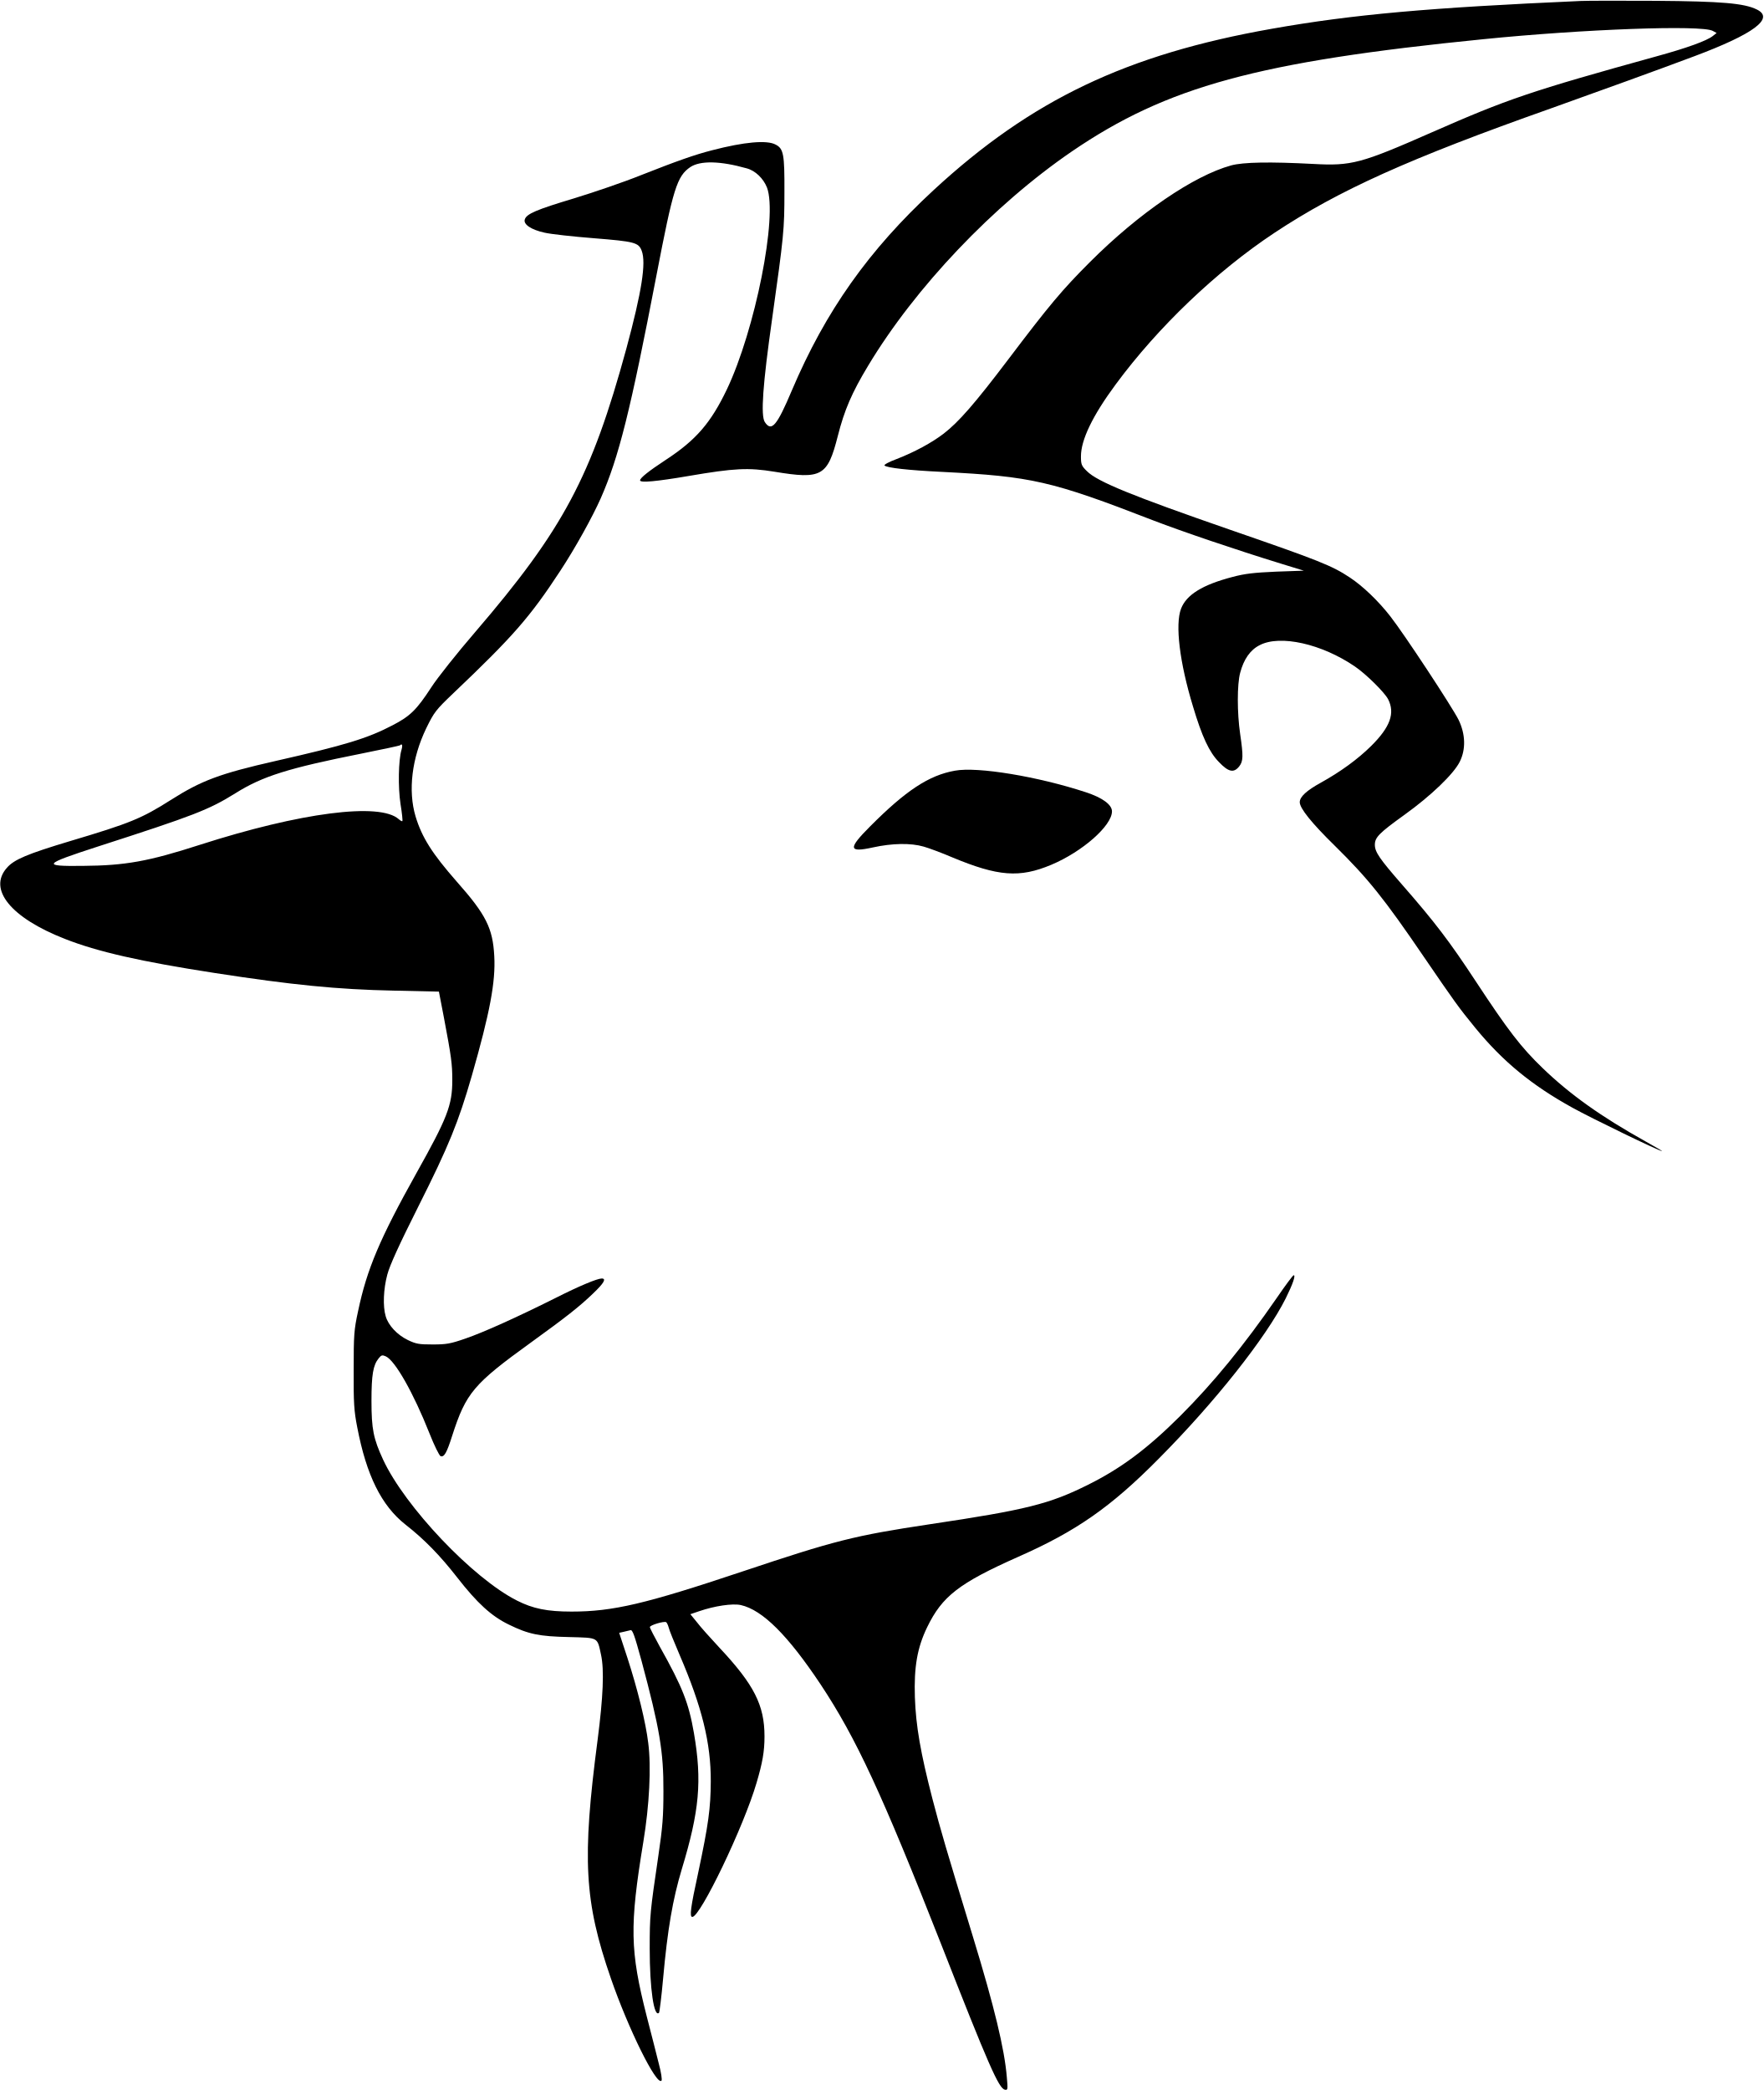
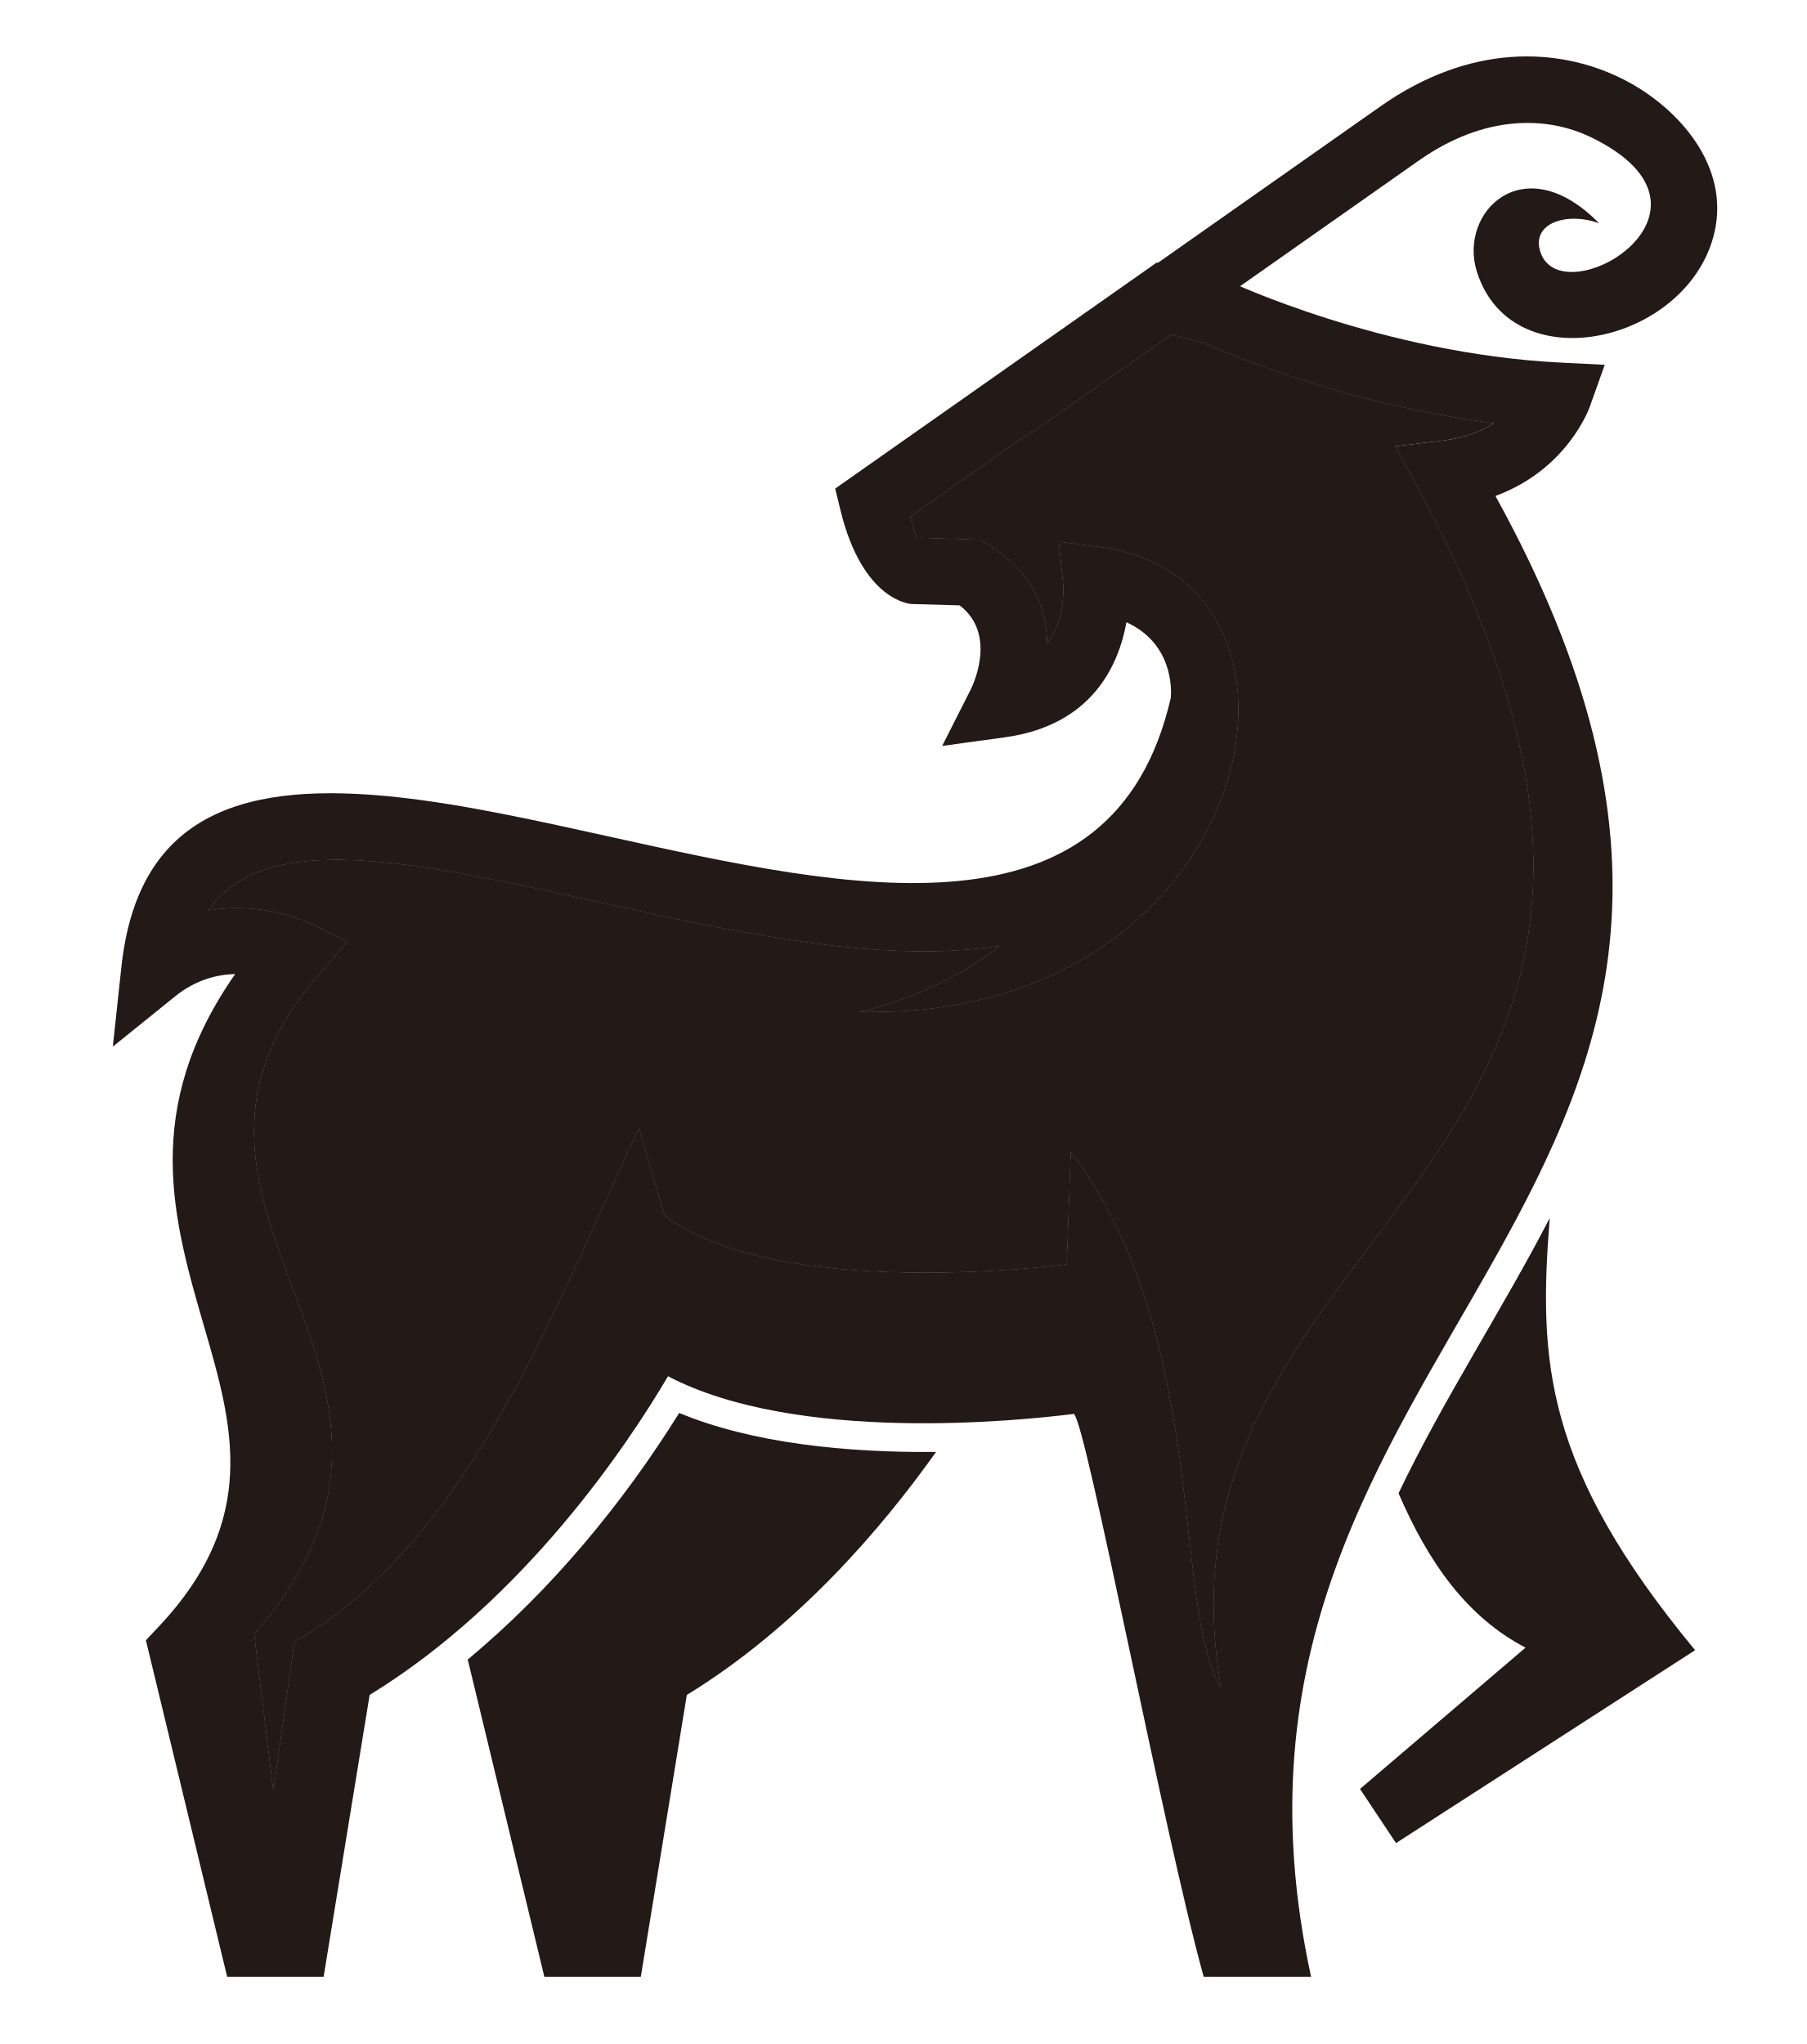
- <svg xmlns="http://www.w3.org/2000/svg" version="1.0" width="1080pt" height="1280pt" viewBox="0 0 1080 1280" preserveAspectRatio="xMidYMid meet">
-   <g transform="translate(0,1280) scale(0.1,-0.1)" fill="#000000" stroke="none">
-     <path d="M9680 12794 c-927 -41 -1392 -82 -1890 -170 -890 -157 -1473 -435 -2072 -988 -398 -368 -662 -741 -868 -1226 -92 -218 -125 -257 -166 -195 -26 40 -13 227 45 635 71 506 75 542 75 775 1 231 -5 265 -55 290 -53 28 -191 16 -387 -35 -106 -27 -214 -65 -437 -153 -104 -42 -289 -105 -410 -142 -230 -69 -291 -95 -301 -129 -10 -30 39 -63 121 -81 39 -9 175 -24 302 -34 249 -20 274 -26 293 -77 28 -74 0 -251 -94 -599 -214 -784 -386 -1107 -925 -1735 -111 -129 -233 -282 -270 -340 -90 -138 -129 -176 -237 -232 -153 -80 -291 -122 -714 -218 -344 -78 -456 -120 -645 -240 -178 -113 -249 -142 -615 -251 -263 -79 -344 -113 -388 -164 -117 -132 25 -306 355 -435 200 -79 465 -139 918 -209 473 -73 751 -101 1097 -108 l276 -6 31 -161 c45 -238 51 -282 51 -381 0 -154 -30 -231 -221 -572 -222 -398 -302 -585 -356 -843 -25 -115 -27 -144 -27 -360 -1 -202 2 -251 22 -352 56 -293 148 -479 295 -595 114 -89 211 -188 317 -324 123 -158 210 -237 315 -288 122 -60 187 -73 370 -77 183 -5 172 1 196 -109 20 -92 13 -257 -21 -520 -96 -731 -82 -990 81 -1461 106 -307 279 -658 310 -627 5 5 -2 51 -16 103 -13 52 -46 183 -74 290 -103 404 -106 553 -21 1070 37 224 49 458 30 605 -15 126 -65 329 -128 523 l-50 152 27 6 c14 3 33 8 42 10 13 4 25 -31 68 -188 111 -414 135 -555 134 -798 0 -155 -5 -219 -31 -395 -51 -348 -53 -363 -53 -570 0 -244 26 -423 57 -392 3 3 15 97 25 209 27 301 59 486 114 669 109 359 125 542 75 834 -32 185 -70 282 -209 530 -33 60 -61 114 -61 120 0 12 87 38 100 30 4 -3 11 -17 15 -32 3 -15 34 -91 67 -168 137 -318 192 -540 191 -775 -1 -166 -14 -262 -77 -559 -47 -215 -54 -271 -36 -271 49 0 314 551 393 820 37 125 49 193 49 286 0 191 -64 317 -277 544 -54 58 -116 127 -137 155 l-40 49 53 18 c96 33 205 49 256 38 133 -30 288 -185 488 -485 218 -329 375 -667 740 -1595 288 -735 352 -881 389 -888 18 -4 19 1 12 77 -14 172 -77 433 -207 858 -164 537 -199 656 -249 848 -72 279 -101 444 -107 620 -6 185 14 303 75 429 92 190 195 270 557 431 356 157 568 305 860 600 347 349 659 744 779 983 44 89 62 142 49 142 -5 0 -51 -62 -103 -138 -203 -294 -389 -521 -592 -724 -203 -202 -363 -321 -564 -421 -236 -118 -379 -154 -969 -242 -466 -70 -582 -100 -1150 -290 -592 -198 -791 -245 -1045 -245 -149 0 -236 18 -333 67 -271 136 -688 577 -821 864 -59 128 -71 186 -71 359 0 161 10 219 44 261 16 20 22 22 44 12 57 -26 169 -224 267 -471 29 -74 60 -136 68 -140 22 -8 38 20 71 124 85 264 131 318 484 573 210 152 294 217 380 300 66 63 82 91 52 91 -27 0 -140 -47 -282 -119 -238 -119 -442 -211 -553 -249 -92 -32 -117 -36 -200 -36 -84 0 -102 3 -152 27 -66 32 -120 90 -136 146 -18 60 -14 166 10 255 15 57 73 184 192 421 184 366 243 511 325 795 111 387 147 577 138 735 -9 170 -50 253 -230 456 -150 171 -213 270 -252 399 -47 158 -23 356 65 539 49 100 58 112 167 216 366 348 469 466 655 750 90 137 196 328 247 443 111 252 182 537 341 1364 103 536 126 609 208 665 61 40 182 38 345 -8 53 -14 102 -62 124 -117 67 -174 -72 -873 -246 -1238 -98 -204 -188 -309 -373 -430 -105 -69 -158 -111 -158 -126 0 -16 99 -7 298 27 280 48 365 52 525 26 290 -48 325 -28 388 219 40 158 86 265 185 429 288 480 768 985 1249 1314 582 397 1137 549 2520 687 617 62 1335 88 1404 51 l24 -13 -24 -19 c-37 -29 -158 -73 -344 -124 -774 -214 -913 -262 -1375 -465 -436 -192 -493 -207 -728 -194 -265 14 -428 11 -502 -9 -229 -63 -564 -291 -865 -592 -170 -170 -249 -264 -500 -596 -206 -272 -303 -383 -396 -455 -73 -56 -181 -114 -287 -155 -46 -17 -80 -35 -75 -40 14 -14 145 -29 352 -39 550 -28 667 -54 1296 -298 177 -68 504 -179 780 -264 l140 -43 -170 -6 c-134 -6 -190 -12 -265 -32 -185 -48 -284 -109 -317 -195 -37 -97 -9 -329 73 -598 55 -185 100 -281 159 -341 59 -62 91 -68 124 -27 25 32 26 62 6 199 -19 129 -19 304 0 374 22 84 62 141 120 170 125 65 380 8 583 -131 69 -47 181 -158 203 -200 44 -86 13 -171 -104 -287 -82 -81 -188 -158 -307 -224 -89 -49 -130 -87 -130 -120 0 -37 72 -127 215 -267 203 -200 302 -323 545 -680 188 -275 212 -309 315 -435 169 -206 345 -351 595 -489 119 -66 532 -266 549 -266 3 0 -43 27 -102 60 -271 151 -462 287 -629 448 -133 128 -212 231 -410 532 -161 245 -250 362 -452 593 -137 157 -166 199 -166 243 0 46 26 72 183 185 160 115 300 249 337 324 38 76 35 169 -7 256 -40 80 -332 524 -418 634 -74 95 -168 185 -248 238 -110 73 -188 104 -732 292 -603 209 -814 295 -878 359 -34 33 -37 42 -37 91 0 101 71 249 213 441 259 351 616 692 972 928 394 261 825 455 1690 761 250 89 692 249 880 320 366 137 495 233 384 287 -77 38 -214 50 -619 53 -212 1 -419 1 -460 -1z m-7221 -4586 c-19 -63 -22 -229 -6 -333 9 -55 14 -102 11 -104 -2 -2 -12 3 -22 12 -115 104 -602 41 -1218 -157 -316 -102 -457 -127 -716 -129 -255 -3 -246 9 90 118 592 191 680 225 844 327 166 104 321 153 773 243 126 25 231 48 234 50 14 14 18 1 10 -27z" />
-     <path d="M5848 8080 c-159 -28 -301 -122 -519 -341 -137 -137 -133 -162 17 -129 118 26 232 28 311 5 32 -9 110 -38 173 -65 283 -118 414 -128 609 -46 190 80 371 239 371 327 0 41 -59 84 -160 117 -292 96 -663 158 -802 132z" />
+ <svg xmlns="http://www.w3.org/2000/svg" viewBox="1080 740 1900 2150" width="1900" height="2150">
+   <g>
+     <path style="fill-rule:evenodd;clip-rule:evenodd;fill:#231916;" d="M2237.236,1315.37   c261.869,34.12,165.854,500.519-253.955,488.997c0,0,83.033-16.808,147.528-69.252c-124.976,19.278-278.266-14.577-424.039-46.802   c-76.963-17.008-151.702-33.534-216.536-40.5c-86.41-9.273-156.18-1.034-190.838,49.754c57.787-9.859,104.741,12.76,104.937,12.847   l41.535,19.816l-30.105,34.604c-216.92,249.324,172.775,418.942-68.292,694.121l20.033,164.117l22.108-156.029   c185.371-106.958,274.947-355.565,362.385-540.547l26.967,91.768c119.196,91.453,422.068,51.738,422.94,51.613l4.218-118.858   c147.026,194.628,105.711,476.014,158.203,564.725c-88.41-502.918,597.365-538.373,207.582-1261.269l-24.341-45.085l50.901-6.068   c22.793-2.72,40.023-9.802,52.902-18.137c-157.141-19.633-284.492-75.137-305.034-84.445l-34.513-8.706l-146.104,102.723   l-0.652-0.927l-127.496,89.645c5.972,22.662,6.867,22.111,6.871,22.111l65.781,1.977l7.73,4.535   c48.89,28.693,62.956,69.007,63.642,104.647c20.213-27.424,16.463-63.165,16.446-63.326l-4.452-43.729L2237.236,1315.37z" />
+     <path style="fill-rule:evenodd;clip-rule:evenodd;fill:#231916;" d="M2358.013,1390.204   c83.643,140.345-46.689,423.166-374.733,414.163c0,0,120.595,124.052,152.987,196.529   c-166.617,15.431-293.127-24.687-293.127-24.687c-33.942-20.056-117.25-178.958-117.25-178.958   c-67.88,299.299-220.618,431.97-220.618,431.97c-4.627-40.114-24.685-70.968-24.685-70.968   c-66.336-84.849-132.88-242.418-132.88-242.418c-10.911,175.792,189.218,326.857-0.236,543.118l20.033,164.117l22.108-156.029   c185.371-106.958,274.947-355.565,362.385-540.547l26.967,91.768c119.196,91.453,422.068,51.738,422.94,51.613l4.218-118.858   c147.026,194.628,105.711,476.014,158.203,564.725c-88.41-502.918,597.365-538.373,207.582-1261.269l-24.341-45.085   c0,0,127.58,333.095-72.979,626.217c0,0,94.614-68.833,146.513-179.578c-45.107,268.988-239.536,434.349-239.536,434.349   c-13.881-77.137,35.486-310.1,35.486-310.1c-24.681,57.079-72.511,77.141-72.511,77.141   c100.825-177.689,150.296-604.306-173.101-570.277l-3.858,29.312c-13.888-29.312-74.823-20.828-74.823-20.828l-55.187-12.151   c5.972,22.662,6.867,22.111,6.871,22.111l65.781,1.977l7.73,4.535c48.89,28.693,62.956,69.007,63.642,104.647   c20.213-27.424,16.463-63.165,16.446-63.326l-4.452-43.729l43.648,5.681C2294.475,1322.83,2334.614,1350.94,2358.013,1390.204" />
+     <path style="fill:#231916;" d="M2710.011,2021.244c-11.993,150.494-5.964,262.351,152.891,454.521l-314.569,202.916l-37.87-56.96   l174.093-148.625c-61.376-32.019-101.861-88.952-133.58-162.393C2598.439,2211.258,2659.428,2118.911,2710.011,2021.244" />
+     <path style="fill:#231916;" d="M2064.529,2267.224c-56.421,79.511-145.458,184.136-262.12,255.614l-48.408,296.495h-101.444   l-80.598-333.792c87.4-72.38,163.762-164.986,222.41-259.31C1870.992,2258.14,1970.701,2268.165,2064.529,2267.224" />
+     <path style="fill:#231916;" d="M1983.28,1804.367c0,0,83.033-16.808,147.528-69.252c-124.976,19.278-278.266-14.577-424.039-46.802   c-76.963-17.008-151.702-33.534-216.536-40.5c-86.41-9.273-156.18-1.034-190.838,49.754c57.787-9.859,104.741,12.76,104.937,12.847   l41.535,19.816l-30.105,34.604c-216.92,249.324,172.775,418.942-68.292,694.121l20.033,164.117l22.108-156.029   c185.371-106.958,274.947-355.565,362.385-540.547l26.967,91.768c119.196,91.453,422.068,51.738,422.94,51.613l4.218-118.858   c147.026,194.628,105.711,476.014,158.203,564.725c-88.41-502.918,597.365-538.373,207.582-1261.269l-24.341-45.085l50.901-6.068   c22.793-2.72,40.023-9.802,52.902-18.137c-157.141-19.633-284.492-75.137-305.034-84.445l-35.976-9.074l-272.789,191.808   c5.972,22.662,6.867,22.111,6.871,22.111l65.781,1.977l7.73,4.535c48.89,28.693,62.956,69.007,63.642,104.647   c20.213-27.424,16.463-63.165,16.446-63.326l-4.452-43.729l43.648,5.681C2499.105,1349.49,2403.09,1815.89,1983.28,1804.367    M1327.387,1764.54c-18.995,0.47-41.505,6.003-63.15,23.467l-65.565,52.902l8.999-83.746   c17.786-165.622,134.008-195.419,289.909-178.683c69.229,7.431,145.535,24.307,224.118,41.675   c251.979,55.703,529.296,116.982,589.761-146.22c0.78-9.932,1.804-57.237-46.674-79.422   c-8.178,45.411-36.237,108.441-127.893,121.046l-65.92,9.061l30.015-59.324c0.084-0.168,29.647-57.191-11.671-88.535l-50.605-1.439   c-0.138-0.012-51.101-2.108-74.636-98.374l-5.63-23.016l338.161-237.757l73.338,18.505l2.819,1.315   c0.463,0.215,161.043,75.956,348.234,85.375l46.867,2.358l-15.718,44.077c-0.081,0.219-22.72,65.768-99.253,93.873   c408.55,740.748-342.509,872.942-193.907,1557.654h-112.929c-42.455-152.649-122.91-579.626-136.485-592.122   c-57.965,7.358-291.562,31.323-426.947-39.595c-41.328,70.135-150.525,235.164-313.837,335.222l-48.407,296.495h-101.441   l-85.492-354.052l13.071-13.843c107.063-113.382,78.186-212.765,48.336-315.523   C1262.044,2022.986,1228.233,1906.575,1327.387,1764.54z" />
+     <path style="fill:#231916;" d="M2125.538,1137.63l406.581-285.859c93.735-65.906,185.925-62.259,252.535-29.685   c57.565,28.136,111.924,87.871,99.837,156.245c-21.267,120.355-213.219,167.406-251.123,47.398   c-19.74-62.463,49.363-131.672,128.534-50.899c-33.421-12.173-71.434-0.493-61.848,29.85   c21.631,68.535,212.272-42.626,53.992-120.004c-46.655-22.816-112.543-24.44-181.743,24.218l-406.584,285.861L2125.538,1137.63z" />
+     <path style="fill-rule:evenodd;clip-rule:evenodd;fill:#231916;" d="M1671.604,1680.569   c-64.448-14.104-126.46-26.861-181.369-32.757c-86.41-9.273-156.18-1.034-190.838,49.754   c57.787-9.859,104.741,12.76,104.937,12.847l41.535,19.816l-30.105,34.604c-25.895,29.761-43.145,58.388-53.857,86.194   c-8.499,22.07-12.882,43.617-14.199,64.809c49.96-65.675,34.39-51.484,104.319-51.484c83.894,0,156.963-32.552,195.005-80.65   c70.954-89.743,285.668-19.629,393.567-16.544l-57.317,37.21c0,0,83.033-16.808,147.528-69.252   c-124.976,19.278-278.266-14.577-424.039-46.802C1694.987,1685.709,1683.255,1683.114,1671.604,1680.569" />
+     <path style="fill-rule:evenodd;clip-rule:evenodd;fill:#231916;" d="M2312.092,1160.823c0,0,89.48,18.515,132.677,165.076   c0,0,27.77-67.881,21.599-109.537c0,0,67.875,77.142,70.963,206.733c0,0,29.725-157.428,10.237-213.706   c0,0,13.546-28.007,103.804-24.205c-157.141-19.633-284.492-75.137-305.034-84.445l-34.513-8.706l-146.104,102.723l-0.652-0.927   l-127.496,89.645L2312.092,1160.823z" />
  </g>
</svg>
